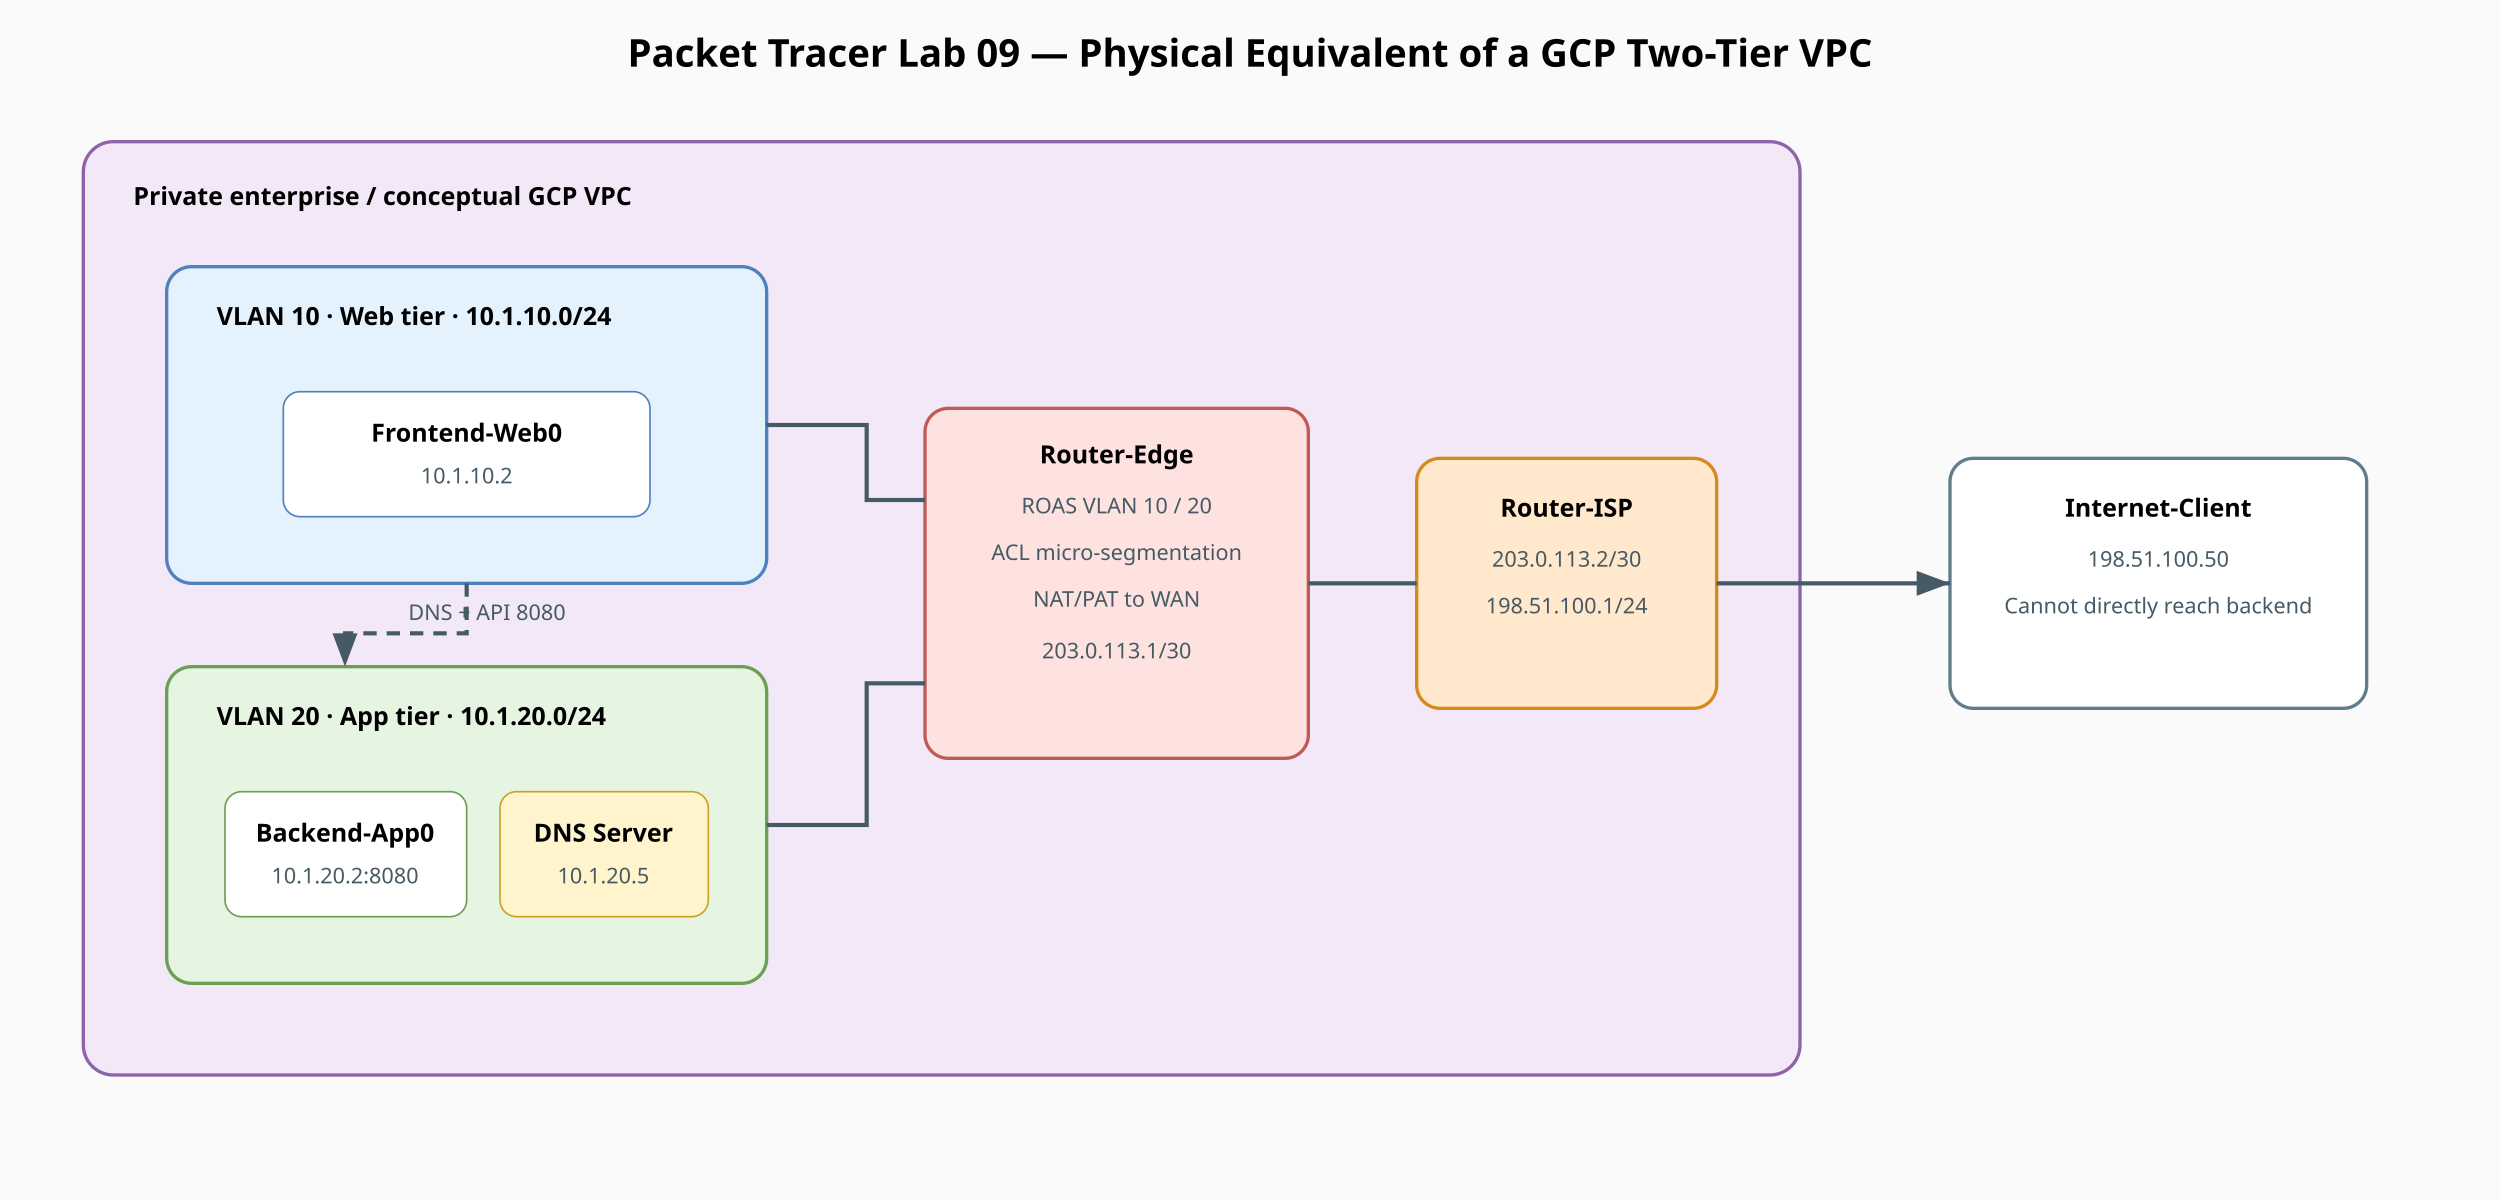
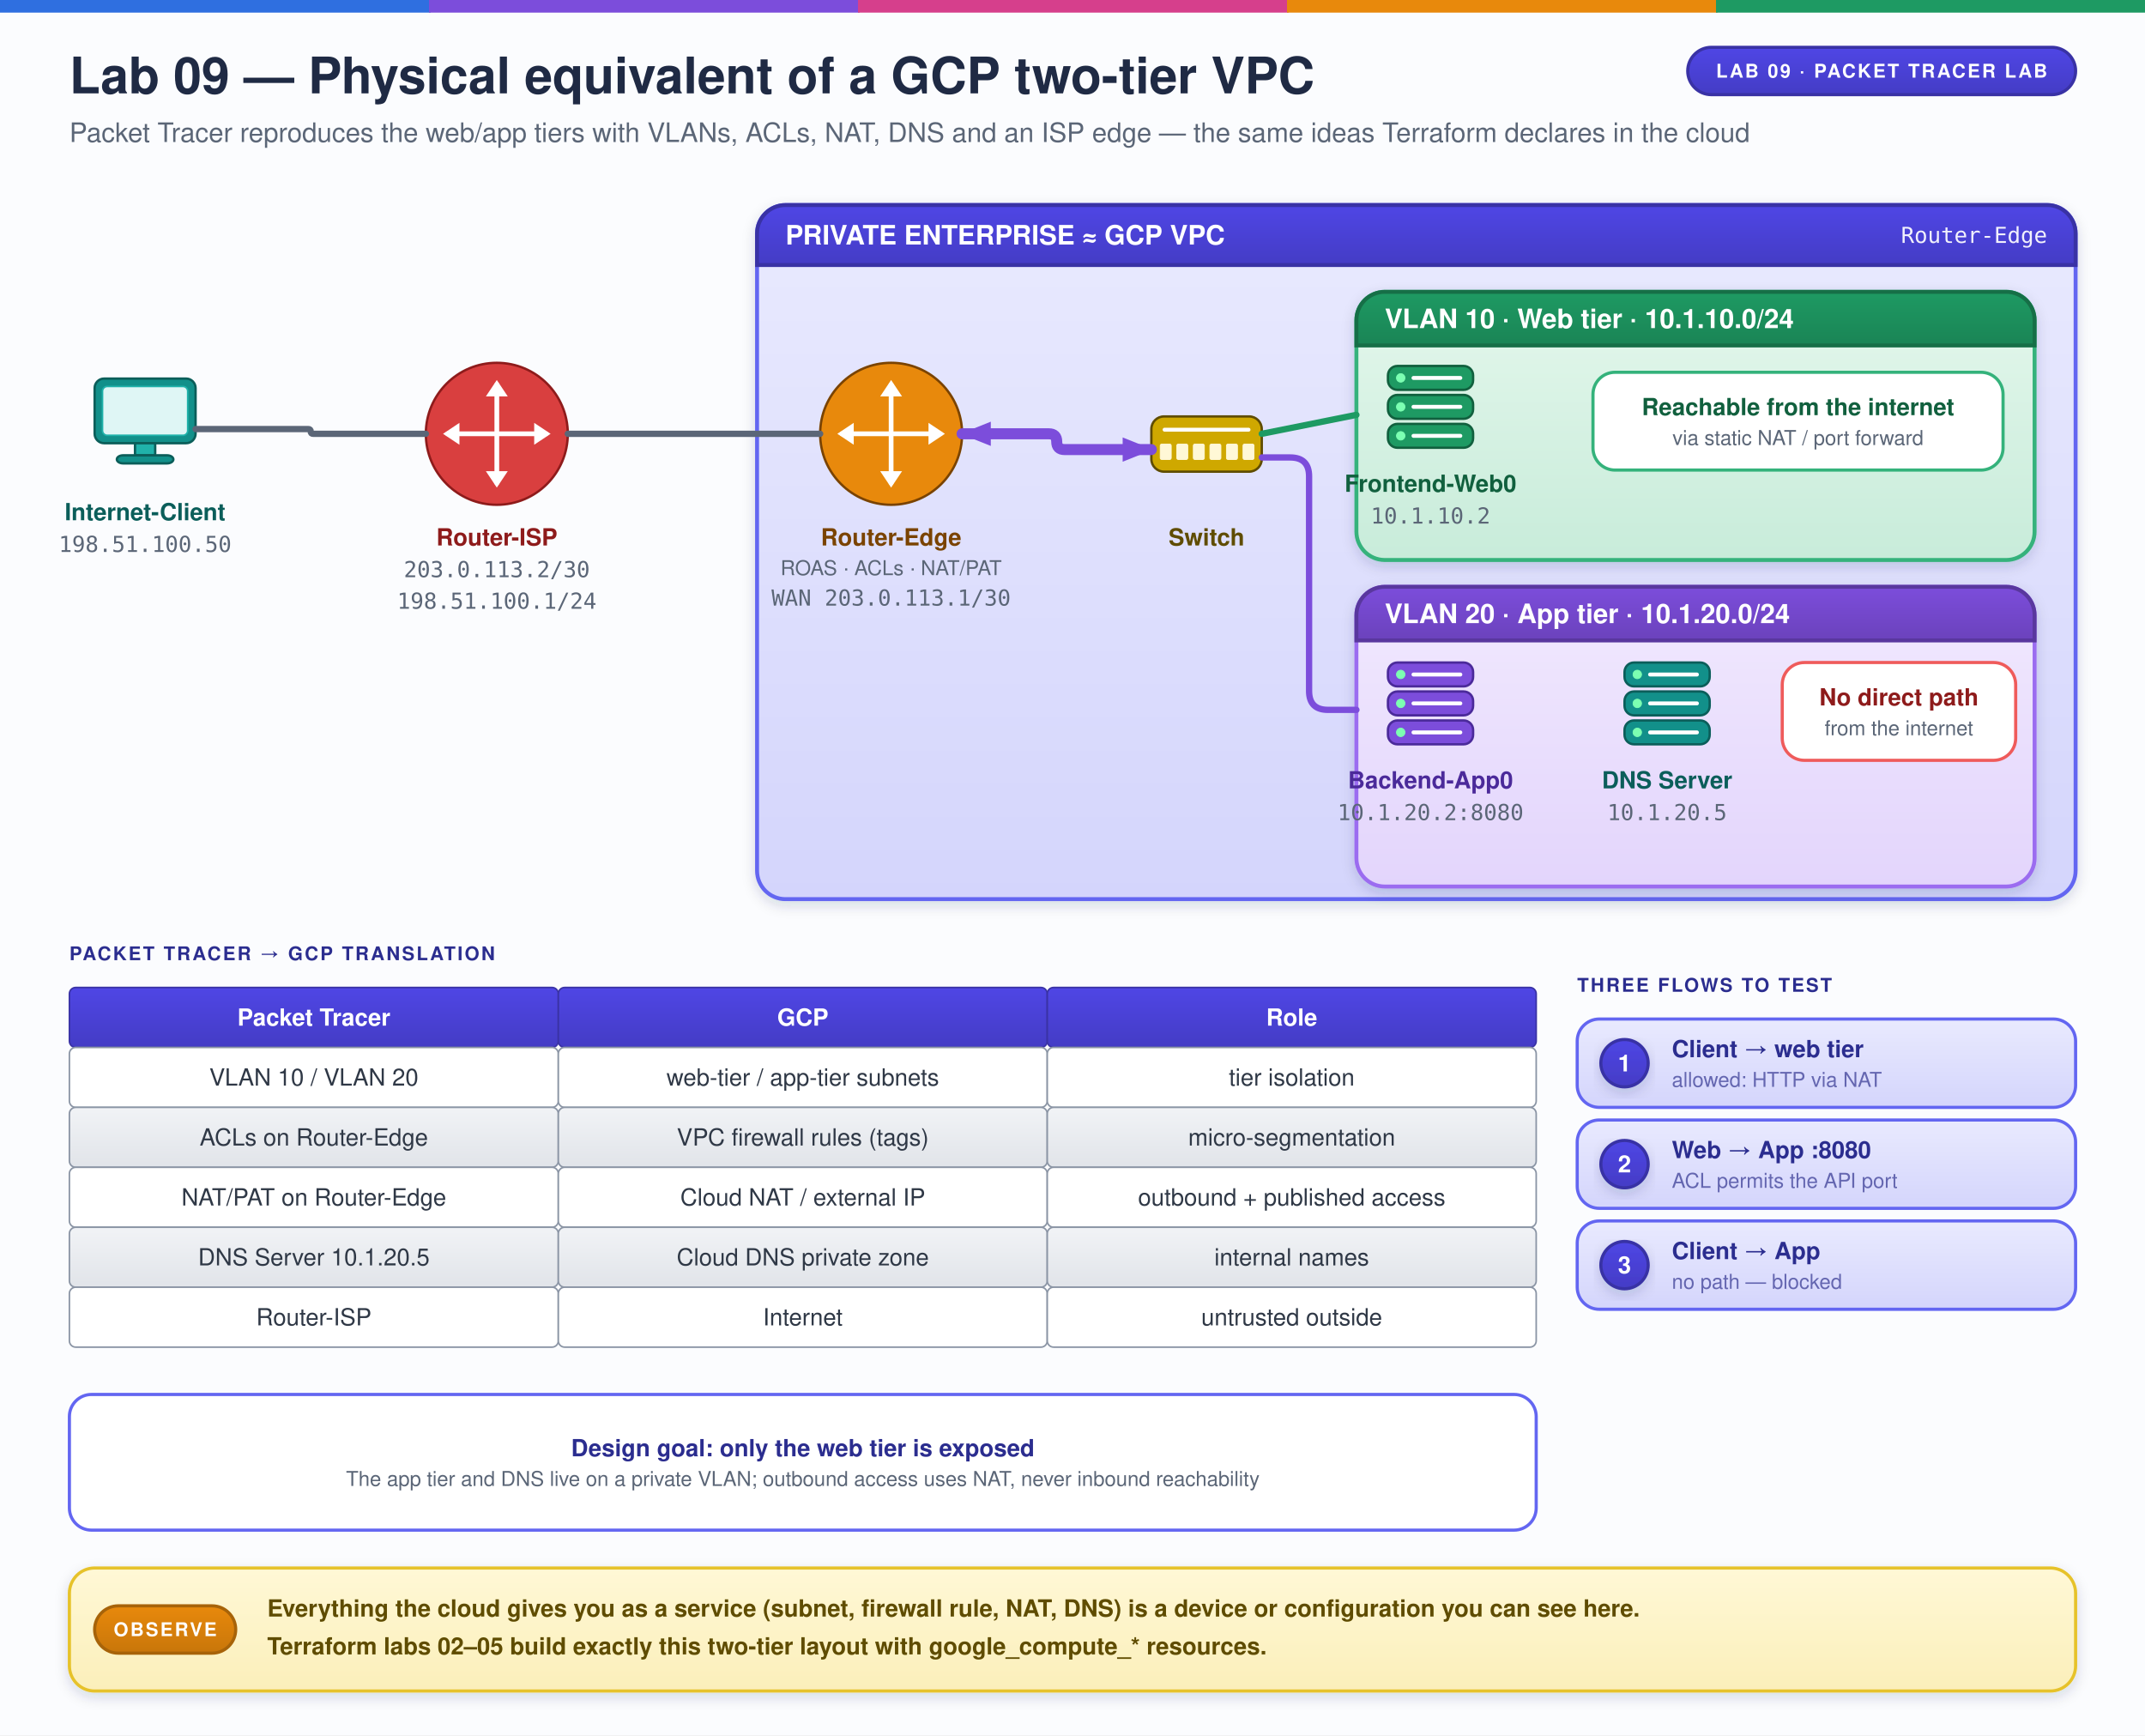
- <svg xmlns="http://www.w3.org/2000/svg" width="1500" height="720" viewBox="0 0 1500 720">
+ <svg xmlns="http://www.w3.org/2000/svg" width="1360" height="1100" viewBox="0 0 1360 1100" role="img" aria-labelledby="t d">
  <defs>
-     <marker id="a" markerWidth="9" markerHeight="9" refX="8" refY="3" orient="auto">
-       <path d="M0 0v6l8-3z" fill="#455a64" />
+     <filter id="sh" x="-15%" y="-15%" width="130%" height="140%">
+       <feDropShadow dx="0" dy="3" stdDeviation="4" flood-color="#1B2A4A" flood-opacity="0.16" />
+     </filter>
+     <linearGradient id="g0" x1="0" y1="0" x2="0" y2="1">
+       <stop offset="0" stop-color="#4F46E5" />
+       <stop offset="1" stop-color="#443CC5" />
+     </linearGradient>
+     <linearGradient id="g1" x1="0" y1="0" x2="0" y2="1">
+       <stop offset="0" stop-color="#12908A" />
+       <stop offset="1" stop-color="#12908A" />
+     </linearGradient>
+     <linearGradient id="g2" x1="0" y1="0" x2="0" y2="1">
+       <stop offset="0" stop-color="#DFF6F5" />
+       <stop offset="1" stop-color="#DFF6F5" />
+     </linearGradient>
+     <linearGradient id="g3" x1="0" y1="0" x2="0" y2="1">
+       <stop offset="0" stop-color="#20B2AA" />
+       <stop offset="1" stop-color="#20B2AA" />
+     </linearGradient>
+     <linearGradient id="g4" x1="0" y1="0" x2="0" y2="1">
+       <stop offset="0" stop-color="#D93F3F" />
+       <stop offset="1" stop-color="#D93F3F" />
+     </linearGradient>
+     <linearGradient id="g5" x1="0" y1="0" x2="0" y2="1">
+       <stop offset="0" stop-color="#E9EAFE" />
+       <stop offset="1" stop-color="#D4D5FC" />
+     </linearGradient>
+     <linearGradient id="g6" x1="0" y1="0" x2="0" y2="1">
+       <stop offset="0" stop-color="#E8890C" />
+       <stop offset="1" stop-color="#E8890C" />
+     </linearGradient>
+     <linearGradient id="g7" x1="0" y1="0" x2="0" y2="1">
+       <stop offset="0" stop-color="#CFA800" />
+       <stop offset="1" stop-color="#CFA800" />
+     </linearGradient>
+     <linearGradient id="g8" x1="0" y1="0" x2="0" y2="1">
+       <stop offset="0" stop-color="#FFF8D6" />
+       <stop offset="1" stop-color="#FFF8D6" />
+     </linearGradient>
+     <linearGradient id="g9" x1="0" y1="0" x2="0" y2="1">
+       <stop offset="0" stop-color="#E4F7EC" />
+       <stop offset="1" stop-color="#C8ECDA" />
+     </linearGradient>
+     <linearGradient id="g10" x1="0" y1="0" x2="0" y2="1">
+       <stop offset="0" stop-color="#1E9A63" />
+       <stop offset="1" stop-color="#1A8455" />
+     </linearGradient>
+     <linearGradient id="g11" x1="0" y1="0" x2="0" y2="1">
+       <stop offset="0" stop-color="#1E9A63" />
+       <stop offset="1" stop-color="#1E9A63" />
+     </linearGradient>
+     <linearGradient id="g12" x1="0" y1="0" x2="0" y2="1">
+       <stop offset="0" stop-color="#7CFFB2" />
+       <stop offset="1" stop-color="#7CFFB2" />
+     </linearGradient>
+     <linearGradient id="g13" x1="0" y1="0" x2="0" y2="1">
+       <stop offset="0" stop-color="#FFFFFF" />
+       <stop offset="1" stop-color="#FFFFFF" />
+     </linearGradient>
+     <linearGradient id="g14" x1="0" y1="0" x2="0" y2="1">
+       <stop offset="0" stop-color="#F1E9FE" />
+       <stop offset="1" stop-color="#E3D5FC" />
+     </linearGradient>
+     <linearGradient id="g15" x1="0" y1="0" x2="0" y2="1">
+       <stop offset="0" stop-color="#7C4DDB" />
+       <stop offset="1" stop-color="#6B42BC" />
+     </linearGradient>
+     <linearGradient id="g16" x1="0" y1="0" x2="0" y2="1">
+       <stop offset="0" stop-color="#7C4DDB" />
+       <stop offset="1" stop-color="#7C4DDB" />
+     </linearGradient>
+     <marker id="m0" markerWidth="19.2" markerHeight="15.4" refX="18.2" refY="7.7" orient="auto-start-reverse" markerUnits="userSpaceOnUse">
+       <path d="M0,0 L19.2,7.7 L0,15.4 z" fill="#7C4DDB" />
    </marker>
-     <style>.t{font:700 23px system-ui}.h{font:700 15px system-ui}.p{font:13px system-ui;fill:#455a64}.e{stroke:#455a64;stroke-width:2.5;fill:none;marker-end:url(#a)}.d{stroke-dasharray:8 6}</style>
+     <linearGradient id="g17" x1="0" y1="0" x2="0" y2="1">
+       <stop offset="0" stop-color="#F1F3F6" />
+       <stop offset="1" stop-color="#E1E4E9" />
+     </linearGradient>
+     <linearGradient id="g18" x1="0" y1="0" x2="0" y2="1">
+       <stop offset="0" stop-color="#FFF8D6" />
+       <stop offset="1" stop-color="#FBEFBA" />
+     </linearGradient>
+     <linearGradient id="g19" x1="0" y1="0" x2="0" y2="1">
+       <stop offset="0" stop-color="#E8890C" />
+       <stop offset="1" stop-color="#C8760A" />
+     </linearGradient>
  </defs>
-   <rect width="1500" height="720" fill="#fafafa" />
-   <text x="750" y="40" text-anchor="middle" class="t">Packet Tracer Lab 09 — Physical Equivalent of a GCP Two-Tier VPC</text>
-   <rect x="50" y="85" width="1030" height="560" rx="18" fill="#f3e8f7" stroke="#8e63a9" stroke-width="2" />
-   <text x="80" y="123" class="h">Private enterprise / conceptual GCP VPC</text>
-   <rect x="100" y="160" width="360" height="190" rx="15" fill="#e3f2fd" stroke="#4f81bd" stroke-width="2" />
-   <text x="130" y="195" class="h">VLAN 10 · Web tier · 10.1.10.0/24</text>
-   <rect x="170" y="235" width="220" height="75" rx="10" fill="#fff" stroke="#4f81bd" />
-   <text x="280" y="265" text-anchor="middle" class="h">Frontend-Web0</text>
-   <text x="280" y="290" text-anchor="middle" class="p">10.1.10.2</text>
-   <rect x="100" y="400" width="360" height="190" rx="15" fill="#e6f4e2" stroke="#6c9f54" stroke-width="2" />
-   <text x="130" y="435" class="h">VLAN 20 · App tier · 10.1.20.0/24</text>
-   <rect x="135" y="475" width="145" height="75" rx="10" fill="#fff" stroke="#6c9f54" />
-   <text x="207" y="505" text-anchor="middle" class="h">Backend-App0</text>
-   <text x="207" y="530" text-anchor="middle" class="p">10.1.20.2:8080</text>
-   <rect x="300" y="475" width="125" height="75" rx="10" fill="#fff4cc" stroke="#c9a227" />
-   <text x="362" y="505" text-anchor="middle" class="h">DNS Server</text>
-   <text x="362" y="530" text-anchor="middle" class="p">10.1.20.5</text>
-   <rect x="555" y="245" width="230" height="210" rx="14" fill="#fde2e0" stroke="#bf5b55" stroke-width="2" />
-   <text x="670" y="278" text-anchor="middle" class="h">Router-Edge</text>
-   <text x="670" y="308" text-anchor="middle" class="p">ROAS VLAN 10 / 20</text>
-   <text x="670" y="336" text-anchor="middle" class="p">ACL micro-segmentation</text>
-   <text x="670" y="364" text-anchor="middle" class="p">NAT/PAT to WAN</text>
-   <text x="670" y="395" text-anchor="middle" class="p">203.0.113.1/30</text>
-   <rect x="850" y="275" width="180" height="150" rx="14" fill="#ffe8cc" stroke="#d38b20" stroke-width="2" />
-   <text x="940" y="310" text-anchor="middle" class="h">Router-ISP</text>
-   <text x="940" y="340" text-anchor="middle" class="p">203.0.113.2/30</text>
-   <text x="940" y="368" text-anchor="middle" class="p">198.51.100.1/24</text>
-   <rect x="1170" y="275" width="250" height="150" rx="14" fill="#fff" stroke="#607d8b" stroke-width="2" />
-   <text x="1295" y="310" text-anchor="middle" class="h">Internet-Client</text>
-   <text x="1295" y="340" text-anchor="middle" class="p">198.51.100.50</text>
-   <text x="1295" y="368" text-anchor="middle" class="p">Cannot directly reach backend</text>
-   <path d="M460 255H520V300H555M460 495H520V410H555M785 350H850M1030 350H1170" class="e" />
-   <path d="M280 350V380H207V400" class="e d" />
-   <text x="245" y="372" class="p">DNS + API 8080</text>
+   <rect width="1360" height="1100" fill="#FBFCFE" />
+   <rect x="0.0" y="0" width="273.0" height="8" fill="#2F6FE0" />
+   <rect x="272.0" y="0" width="273.0" height="8" fill="#7C4DDB" />
+   <rect x="544.0" y="0" width="273.0" height="8" fill="#D63F8C" />
+   <rect x="816.0" y="0" width="273.0" height="8" fill="#E8890C" />
+   <rect x="1088.0" y="0" width="273.0" height="8" fill="#1E9A63" />
+   <text x="44" y="59.2" text-anchor="start" font-family="system-ui,-apple-system,'Segoe UI',Helvetica,Arial,sans-serif" font-size="32" font-weight="700" fill="#1F2A44">Lab 09 — Physical equivalent of a GCP two-tier VPC</text>
+   <text x="44" y="90.0" text-anchor="start" font-family="system-ui,-apple-system,'Segoe UI',Helvetica,Arial,sans-serif" font-size="17" font-weight="400" fill="#5B6677">Packet Tracer reproduces the web/app tiers with VLANs, ACLs, NAT, DNS and an ISP edge — the same ideas Terraform declares in the cloud</text>
+   <rect x="1070.08" y="30" width="245.92" height="30" rx="15.0" fill="url(#g0)" stroke="#3932A5" stroke-width="2" />
+   <text x="1193.04" y="49.2" text-anchor="middle" font-family="system-ui,-apple-system,'Segoe UI',Helvetica,Arial,sans-serif" font-size="12" font-weight="700" fill="#FFFFFF" letter-spacing="1.2">LAB 09 · PACKET TRACER LAB</text>
+   <rect x="60" y="240" width="64" height="40.96" rx="6" fill="url(#g1)" stroke="#0B5E5A" stroke-width="1.5" />
+   <rect x="65" y="245" width="54" height="30.96" rx="3" fill="url(#g2)" stroke="#20B2AA" stroke-width="1" />
+   <rect x="85.6" y="280.96" width="12.8" height="7.68" rx="1" fill="url(#g3)" stroke="#0B5E5A" stroke-width="1.5" />
+   <rect x="74.08" y="288.64" width="35.84" height="5.12" rx="4" fill="url(#g1)" stroke="#0B5E5A" stroke-width="1.5" />
+   <text x="92.0" y="329.8" text-anchor="middle" font-family="system-ui,-apple-system,'Segoe UI',Helvetica,Arial,sans-serif" font-size="15" font-weight="700" fill="#0B5E5A">Internet-Client</text>
+   <text x="92.0" y="349.9" text-anchor="middle" font-family="ui-monospace,SFMono-Regular,Menlo,Consolas,monospace" font-size="14" font-weight="500" fill="#5B6677">198.51.100.50</text>
+   <ellipse cx="315.0" cy="275.0" rx="45.0" ry="45.0" fill="url(#g4)" stroke="#8E1B1B" stroke-width="1.5" />
+   <path d="M283.8,275.0 L346.2,275.0" fill="none" stroke="#FFFFFF" stroke-width="3" stroke-linecap="round" stroke-linejoin="round" />
+   <path d="M315.0,243.8 L315.0,306.2" fill="none" stroke="#FFFFFF" stroke-width="3" stroke-linecap="round" stroke-linejoin="round" />
+   <polygon points="348.2,275.0 339.2,269.0 339.2,281.0" fill="#FFFFFF" stroke="#FFFFFF" />
+   <polygon points="281.8,275.0 290.8,281.0 290.8,269.0" fill="#FFFFFF" stroke="#FFFFFF" />
+   <polygon points="315.0,241.8 321.0,250.8 309.0,250.8" fill="#FFFFFF" stroke="#FFFFFF" />
+   <polygon points="315.0,308.2 309.0,299.2 321.0,299.2" fill="#FFFFFF" stroke="#FFFFFF" />
+   <text x="315.0" y="345.8" text-anchor="middle" font-family="system-ui,-apple-system,'Segoe UI',Helvetica,Arial,sans-serif" font-size="15" font-weight="700" fill="#8E1B1B">Router-ISP</text>
+   <text x="315.0" y="365.9" text-anchor="middle" font-family="ui-monospace,SFMono-Regular,Menlo,Consolas,monospace" font-size="14" font-weight="500" fill="#5B6677">203.0.113.2/30</text>
+   <text x="315.0" y="385.9" text-anchor="middle" font-family="ui-monospace,SFMono-Regular,Menlo,Consolas,monospace" font-size="14" font-weight="500" fill="#5B6677">198.51.100.1/24</text>
+   <rect x="480" y="130" width="836" height="440" rx="18" fill="url(#g5)" stroke="#6366F1" stroke-width="2.5" filter="url(#sh)" />
+   <path d="M480,168 V148 a18,18 0 0 1 18,-18 H1298 a18,18 0 0 1 18,18 V168 z" fill="url(#g0)" stroke="#3932A5" stroke-width="2.5" />
+   <text x="498" y="155.0" font-family="system-ui,-apple-system,'Segoe UI',Helvetica,Arial,sans-serif" font-size="17" font-weight="700" fill="#FFFFFF">PRIVATE ENTERPRISE ≈ GCP VPC</text>
+   <text x="1298" y="154.0" text-anchor="end" font-family="ui-monospace,SFMono-Regular,Menlo,Consolas,monospace" font-size="14" fill="#FFFFFF" opacity=".92">Router-Edge</text>
+   <ellipse cx="565.0" cy="275.0" rx="45.0" ry="45.0" fill="url(#g6)" stroke="#7A4300" stroke-width="1.5" />
+   <path d="M533.8,275.0 L596.2,275.0" fill="none" stroke="#FFFFFF" stroke-width="3" stroke-linecap="round" stroke-linejoin="round" />
+   <path d="M565.0,243.8 L565.0,306.2" fill="none" stroke="#FFFFFF" stroke-width="3" stroke-linecap="round" stroke-linejoin="round" />
+   <polygon points="598.2,275.0 589.2,269.0 589.2,281.0" fill="#FFFFFF" stroke="#FFFFFF" />
+   <polygon points="531.8,275.0 540.8,281.0 540.8,269.0" fill="#FFFFFF" stroke="#FFFFFF" />
+   <polygon points="565.0,241.8 571.0,250.8 559.0,250.8" fill="#FFFFFF" stroke="#FFFFFF" />
+   <polygon points="565.0,308.2 559.0,299.2 571.0,299.2" fill="#FFFFFF" stroke="#FFFFFF" />
+   <text x="565.0" y="345.8" text-anchor="middle" font-family="system-ui,-apple-system,'Segoe UI',Helvetica,Arial,sans-serif" font-size="15" font-weight="700" fill="#7A4300">Router-Edge</text>
+   <text x="565.0" y="364.6" text-anchor="middle" font-family="system-ui,-apple-system,'Segoe UI',Helvetica,Arial,sans-serif" font-size="13" font-weight="400" fill="#5B6677">ROAS · ACLs · NAT/PAT</text>
+   <text x="565.0" y="383.9" text-anchor="middle" font-family="ui-monospace,SFMono-Regular,Menlo,Consolas,monospace" font-size="14" font-weight="500" fill="#5B6677">WAN 203.0.113.1/30</text>
+   <rect x="730" y="264.0" width="70" height="35.0" rx="8" fill="url(#g7)" stroke="#5F4C00" stroke-width="1.5" />
+   <rect x="735.6" y="281.5" width="7.0" height="9.8" rx="1" fill="url(#g8)" stroke="#FFF8D6" stroke-width="0.5" />
+   <rect x="746.1" y="281.5" width="7.0" height="9.8" rx="1" fill="url(#g8)" stroke="#FFF8D6" stroke-width="0.5" />
+   <rect x="756.6" y="281.5" width="7.0" height="9.8" rx="1" fill="url(#g8)" stroke="#FFF8D6" stroke-width="0.5" />
+   <rect x="767.1" y="281.5" width="7.0" height="9.8" rx="1" fill="url(#g8)" stroke="#FFF8D6" stroke-width="0.5" />
+   <rect x="777.6" y="281.5" width="7.0" height="9.8" rx="1" fill="url(#g8)" stroke="#FFF8D6" stroke-width="0.5" />
+   <rect x="788.1" y="281.5" width="7.0" height="9.8" rx="1" fill="url(#g8)" stroke="#FFF8D6" stroke-width="0.5" />
+   <path d="M738.4,272.4 L791.6,272.4" fill="none" stroke="#FFFFFF" stroke-width="2.5" stroke-linecap="round" stroke-linejoin="round" />
+   <text x="765.0" y="345.8" text-anchor="middle" font-family="system-ui,-apple-system,'Segoe UI',Helvetica,Arial,sans-serif" font-size="15" font-weight="700" fill="#5F4C00">Switch</text>
+   <rect x="860" y="185" width="430" height="170" rx="18" fill="url(#g9)" stroke="#34B27B" stroke-width="2.5" filter="url(#sh)" />
+   <path d="M860,219 V203 a18,18 0 0 1 18,-18 H1272 a18,18 0 0 1 18,18 V219 z" fill="url(#g10)" stroke="#166F47" stroke-width="2.5" />
+   <text x="878" y="208.0" font-family="system-ui,-apple-system,'Segoe UI',Helvetica,Arial,sans-serif" font-size="17" font-weight="700" fill="#FFFFFF">VLAN 10 · Web tier · 10.1.10.0/24</text>
+   <rect x="880" y="232.0" width="54" height="15.12" rx="6" fill="url(#g11)" stroke="#11603E" stroke-width="1.5" />
+   <ellipse cx="888.1" cy="239.56" rx="2.7" ry="2.7" fill="url(#g12)" stroke="#7CFFB2" stroke-width="0.5" />
+   <path d="M896.2,239.6 L925.9,239.6" fill="none" stroke="#FFFFFF" stroke-width="2.5" stroke-linecap="round" stroke-linejoin="round" />
+   <rect x="880" y="250.36" width="54" height="15.12" rx="6" fill="url(#g11)" stroke="#11603E" stroke-width="1.5" />
+   <ellipse cx="888.1" cy="257.92" rx="2.7" ry="2.7" fill="url(#g12)" stroke="#7CFFB2" stroke-width="0.5" />
+   <path d="M896.2,257.9 L925.9,257.9" fill="none" stroke="#FFFFFF" stroke-width="2.5" stroke-linecap="round" stroke-linejoin="round" />
+   <rect x="880" y="268.72" width="54" height="15.12" rx="6" fill="url(#g11)" stroke="#11603E" stroke-width="1.5" />
+   <ellipse cx="888.1" cy="276.28" rx="2.7" ry="2.7" fill="url(#g12)" stroke="#7CFFB2" stroke-width="0.5" />
+   <path d="M896.2,276.3 L925.9,276.3" fill="none" stroke="#FFFFFF" stroke-width="2.5" stroke-linecap="round" stroke-linejoin="round" />
+   <text x="907.0" y="311.8" text-anchor="middle" font-family="system-ui,-apple-system,'Segoe UI',Helvetica,Arial,sans-serif" font-size="15" font-weight="700" fill="#11603E">Frontend-Web0</text>
+   <text x="907.0" y="331.9" text-anchor="middle" font-family="ui-monospace,SFMono-Regular,Menlo,Consolas,monospace" font-size="14" font-weight="500" fill="#5B6677">10.1.10.2</text>
+   <rect x="1010" y="236" width="260" height="62" rx="14" fill="url(#g13)" stroke="#34B27B" stroke-width="2" />
+   <text x="1140.0" y="263.2" text-anchor="middle" font-family="system-ui,-apple-system,'Segoe UI',Helvetica,Arial,sans-serif" font-size="15" font-weight="700" fill="#11603E">Reachable from the internet</text>
+   <text x="1140.0" y="282.1" text-anchor="middle" font-family="system-ui,-apple-system,'Segoe UI',Helvetica,Arial,sans-serif" font-size="13" font-weight="400" fill="#5B6677">via static NAT / port forward</text>
+   <rect x="860" y="372" width="430" height="190" rx="18" fill="url(#g14)" stroke="#9B6CF0" stroke-width="2.5" filter="url(#sh)" />
+   <path d="M860,406 V390 a18,18 0 0 1 18,-18 H1272 a18,18 0 0 1 18,18 V406 z" fill="url(#g15)" stroke="#59379E" stroke-width="2.5" />
+   <text x="878" y="395.0" font-family="system-ui,-apple-system,'Segoe UI',Helvetica,Arial,sans-serif" font-size="17" font-weight="700" fill="#FFFFFF">VLAN 20 · App tier · 10.1.20.0/24</text>
+   <rect x="880" y="420.0" width="54" height="15.12" rx="6" fill="url(#g16)" stroke="#4B2A9A" stroke-width="1.5" />
+   <ellipse cx="888.1" cy="427.56" rx="2.7" ry="2.7" fill="url(#g12)" stroke="#7CFFB2" stroke-width="0.5" />
+   <path d="M896.2,427.6 L925.9,427.6" fill="none" stroke="#FFFFFF" stroke-width="2.5" stroke-linecap="round" stroke-linejoin="round" />
+   <rect x="880" y="438.36" width="54" height="15.12" rx="6" fill="url(#g16)" stroke="#4B2A9A" stroke-width="1.5" />
+   <ellipse cx="888.1" cy="445.92" rx="2.7" ry="2.7" fill="url(#g12)" stroke="#7CFFB2" stroke-width="0.5" />
+   <path d="M896.2,445.9 L925.9,445.9" fill="none" stroke="#FFFFFF" stroke-width="2.5" stroke-linecap="round" stroke-linejoin="round" />
+   <rect x="880" y="456.72" width="54" height="15.12" rx="6" fill="url(#g16)" stroke="#4B2A9A" stroke-width="1.5" />
+   <ellipse cx="888.1" cy="464.28" rx="2.7" ry="2.7" fill="url(#g12)" stroke="#7CFFB2" stroke-width="0.5" />
+   <path d="M896.2,464.3 L925.9,464.3" fill="none" stroke="#FFFFFF" stroke-width="2.5" stroke-linecap="round" stroke-linejoin="round" />
+   <text x="907.0" y="499.8" text-anchor="middle" font-family="system-ui,-apple-system,'Segoe UI',Helvetica,Arial,sans-serif" font-size="15" font-weight="700" fill="#4B2A9A">Backend-App0</text>
+   <text x="907.0" y="519.9" text-anchor="middle" font-family="ui-monospace,SFMono-Regular,Menlo,Consolas,monospace" font-size="14" font-weight="500" fill="#5B6677">10.1.20.2:8080</text>
+   <rect x="1030" y="420.0" width="54" height="15.12" rx="6" fill="url(#g1)" stroke="#0B5E5A" stroke-width="1.5" />
+   <ellipse cx="1038.1" cy="427.56" rx="2.7" ry="2.7" fill="url(#g12)" stroke="#7CFFB2" stroke-width="0.5" />
+   <path d="M1046.2,427.6 L1075.9,427.6" fill="none" stroke="#FFFFFF" stroke-width="2.5" stroke-linecap="round" stroke-linejoin="round" />
+   <rect x="1030" y="438.36" width="54" height="15.12" rx="6" fill="url(#g1)" stroke="#0B5E5A" stroke-width="1.5" />
+   <ellipse cx="1038.1" cy="445.92" rx="2.7" ry="2.7" fill="url(#g12)" stroke="#7CFFB2" stroke-width="0.5" />
+   <path d="M1046.2,445.9 L1075.9,445.9" fill="none" stroke="#FFFFFF" stroke-width="2.5" stroke-linecap="round" stroke-linejoin="round" />
+   <rect x="1030" y="456.72" width="54" height="15.12" rx="6" fill="url(#g1)" stroke="#0B5E5A" stroke-width="1.5" />
+   <ellipse cx="1038.1" cy="464.28" rx="2.7" ry="2.7" fill="url(#g12)" stroke="#7CFFB2" stroke-width="0.5" />
+   <path d="M1046.2,464.3 L1075.9,464.3" fill="none" stroke="#FFFFFF" stroke-width="2.5" stroke-linecap="round" stroke-linejoin="round" />
+   <text x="1057.0" y="499.8" text-anchor="middle" font-family="system-ui,-apple-system,'Segoe UI',Helvetica,Arial,sans-serif" font-size="15" font-weight="700" fill="#0B5E5A">DNS Server</text>
+   <text x="1057.0" y="519.9" text-anchor="middle" font-family="ui-monospace,SFMono-Regular,Menlo,Consolas,monospace" font-size="14" font-weight="500" fill="#5B6677">10.1.20.5</text>
+   <rect x="1130" y="420" width="148" height="62" rx="14" fill="url(#g13)" stroke="#EF5B5B" stroke-width="2" />
+   <text x="1204.0" y="447.2" text-anchor="middle" font-family="system-ui,-apple-system,'Segoe UI',Helvetica,Arial,sans-serif" font-size="15" font-weight="700" fill="#8E1B1B">No direct path</text>
+   <text x="1204.0" y="466.1" text-anchor="middle" font-family="system-ui,-apple-system,'Segoe UI',Helvetica,Arial,sans-serif" font-size="13" font-weight="400" fill="#5B6677">from the internet</text>
+   <path d="M124.0,272.0 L195.5,272.0 Q197.0,272.0 197.0,273.5 L197.0,273.5 Q197.0,275.0 198.5,275.0 L270.0,275.0" fill="none" stroke="#5B6677" stroke-width="4" stroke-linecap="round" stroke-linejoin="round" />
+   <path d="M360.0,275.0 L520.0,275.0" fill="none" stroke="#5B6677" stroke-width="4" stroke-linecap="round" stroke-linejoin="round" />
+   <path d="M610.0,275.0 L665.0,275.0 Q670.0,275.0 670.0,280.0 L670.0,280.0 Q670.0,285.0 675.0,285.0 L730.0,285.0" fill="none" stroke="#7C4DDB" stroke-width="7" stroke-linecap="round" stroke-linejoin="round" marker-end="url(#m0)" marker-start="url(#m0)" />
+   <path d="M800.0,275.0 L860.0,263.0" fill="none" stroke="#1E9A63" stroke-width="4" stroke-linecap="round" stroke-linejoin="round" />
+   <path d="M800.0,290.0 L818.0,290.0 Q830.0,290.0 830.0,302.0 L830.0,438.0 Q830.0,450.0 842.0,450.0 L860.0,450.0" fill="none" stroke="#7C4DDB" stroke-width="4" stroke-linecap="round" stroke-linejoin="round" />
+   <text x="44" y="608.7" text-anchor="start" font-family="system-ui,-apple-system,'Segoe UI',Helvetica,Arial,sans-serif" font-size="12" font-weight="700" fill="#2B2D8F" letter-spacing="1.2">PACKET TRACER → GCP TRANSLATION</text>
+   <rect x="44" y="626" width="310" height="38" rx="4" fill="url(#g0)" stroke="#3932A5" stroke-width="1" />
+   <text x="199.0" y="650.2" text-anchor="middle" font-family="system-ui,-apple-system,'Segoe UI',Helvetica,Arial,sans-serif" font-size="15" font-weight="700" fill="#FFFFFF">Packet Tracer</text>
+   <rect x="354" y="626" width="310" height="38" rx="4" fill="url(#g0)" stroke="#3932A5" stroke-width="1" />
+   <text x="509.0" y="650.2" text-anchor="middle" font-family="system-ui,-apple-system,'Segoe UI',Helvetica,Arial,sans-serif" font-size="15" font-weight="700" fill="#FFFFFF">GCP</text>
+   <rect x="664" y="626" width="310" height="38" rx="4" fill="url(#g0)" stroke="#3932A5" stroke-width="1" />
+   <text x="819.0" y="650.2" text-anchor="middle" font-family="system-ui,-apple-system,'Segoe UI',Helvetica,Arial,sans-serif" font-size="15" font-weight="700" fill="#FFFFFF">Role</text>
+   <rect x="44" y="664" width="310" height="38" rx="4" fill="url(#g13)" stroke="#8B95A5" stroke-width="1" />
+   <text x="199.0" y="688.2" text-anchor="middle" font-family="system-ui,-apple-system,'Segoe UI',Helvetica,Arial,sans-serif" font-size="15" font-weight="400" fill="#2F3846">VLAN 10 / VLAN 20</text>
+   <rect x="354" y="664" width="310" height="38" rx="4" fill="url(#g13)" stroke="#8B95A5" stroke-width="1" />
+   <text x="509.0" y="688.2" text-anchor="middle" font-family="system-ui,-apple-system,'Segoe UI',Helvetica,Arial,sans-serif" font-size="15" font-weight="400" fill="#2F3846">web-tier / app-tier subnets</text>
+   <rect x="664" y="664" width="310" height="38" rx="4" fill="url(#g13)" stroke="#8B95A5" stroke-width="1" />
+   <text x="819.0" y="688.2" text-anchor="middle" font-family="system-ui,-apple-system,'Segoe UI',Helvetica,Arial,sans-serif" font-size="15" font-weight="400" fill="#2F3846">tier isolation</text>
+   <rect x="44" y="702" width="310" height="38" rx="4" fill="url(#g17)" stroke="#8B95A5" stroke-width="1" />
+   <text x="199.0" y="726.2" text-anchor="middle" font-family="system-ui,-apple-system,'Segoe UI',Helvetica,Arial,sans-serif" font-size="15" font-weight="400" fill="#2F3846">ACLs on Router-Edge</text>
+   <rect x="354" y="702" width="310" height="38" rx="4" fill="url(#g17)" stroke="#8B95A5" stroke-width="1" />
+   <text x="509.0" y="726.2" text-anchor="middle" font-family="system-ui,-apple-system,'Segoe UI',Helvetica,Arial,sans-serif" font-size="15" font-weight="400" fill="#2F3846">VPC firewall rules (tags)</text>
+   <rect x="664" y="702" width="310" height="38" rx="4" fill="url(#g17)" stroke="#8B95A5" stroke-width="1" />
+   <text x="819.0" y="726.2" text-anchor="middle" font-family="system-ui,-apple-system,'Segoe UI',Helvetica,Arial,sans-serif" font-size="15" font-weight="400" fill="#2F3846">micro-segmentation</text>
+   <rect x="44" y="740" width="310" height="38" rx="4" fill="url(#g13)" stroke="#8B95A5" stroke-width="1" />
+   <text x="199.0" y="764.2" text-anchor="middle" font-family="system-ui,-apple-system,'Segoe UI',Helvetica,Arial,sans-serif" font-size="15" font-weight="400" fill="#2F3846">NAT/PAT on Router-Edge</text>
+   <rect x="354" y="740" width="310" height="38" rx="4" fill="url(#g13)" stroke="#8B95A5" stroke-width="1" />
+   <text x="509.0" y="764.2" text-anchor="middle" font-family="system-ui,-apple-system,'Segoe UI',Helvetica,Arial,sans-serif" font-size="15" font-weight="400" fill="#2F3846">Cloud NAT / external IP</text>
+   <rect x="664" y="740" width="310" height="38" rx="4" fill="url(#g13)" stroke="#8B95A5" stroke-width="1" />
+   <text x="819.0" y="764.2" text-anchor="middle" font-family="system-ui,-apple-system,'Segoe UI',Helvetica,Arial,sans-serif" font-size="15" font-weight="400" fill="#2F3846">outbound + published access</text>
+   <rect x="44" y="778" width="310" height="38" rx="4" fill="url(#g17)" stroke="#8B95A5" stroke-width="1" />
+   <text x="199.0" y="802.2" text-anchor="middle" font-family="system-ui,-apple-system,'Segoe UI',Helvetica,Arial,sans-serif" font-size="15" font-weight="400" fill="#2F3846">DNS Server 10.1.20.5</text>
+   <rect x="354" y="778" width="310" height="38" rx="4" fill="url(#g17)" stroke="#8B95A5" stroke-width="1" />
+   <text x="509.0" y="802.2" text-anchor="middle" font-family="system-ui,-apple-system,'Segoe UI',Helvetica,Arial,sans-serif" font-size="15" font-weight="400" fill="#2F3846">Cloud DNS private zone</text>
+   <rect x="664" y="778" width="310" height="38" rx="4" fill="url(#g17)" stroke="#8B95A5" stroke-width="1" />
+   <text x="819.0" y="802.2" text-anchor="middle" font-family="system-ui,-apple-system,'Segoe UI',Helvetica,Arial,sans-serif" font-size="15" font-weight="400" fill="#2F3846">internal names</text>
+   <rect x="44" y="816" width="310" height="38" rx="4" fill="url(#g13)" stroke="#8B95A5" stroke-width="1" />
+   <text x="199.0" y="840.2" text-anchor="middle" font-family="system-ui,-apple-system,'Segoe UI',Helvetica,Arial,sans-serif" font-size="15" font-weight="400" fill="#2F3846">Router-ISP</text>
+   <rect x="354" y="816" width="310" height="38" rx="4" fill="url(#g13)" stroke="#8B95A5" stroke-width="1" />
+   <text x="509.0" y="840.2" text-anchor="middle" font-family="system-ui,-apple-system,'Segoe UI',Helvetica,Arial,sans-serif" font-size="15" font-weight="400" fill="#2F3846">Internet</text>
+   <rect x="664" y="816" width="310" height="38" rx="4" fill="url(#g13)" stroke="#8B95A5" stroke-width="1" />
+   <text x="819.0" y="840.2" text-anchor="middle" font-family="system-ui,-apple-system,'Segoe UI',Helvetica,Arial,sans-serif" font-size="15" font-weight="400" fill="#2F3846">untrusted outside</text>
+   <text x="1000" y="628.7" text-anchor="start" font-family="system-ui,-apple-system,'Segoe UI',Helvetica,Arial,sans-serif" font-size="12" font-weight="700" fill="#2B2D8F" letter-spacing="1.2">THREE FLOWS TO TEST</text>
+   <rect x="1000" y="646" width="316" height="56" rx="14" fill="url(#g5)" stroke="#6366F1" stroke-width="2" />
+   <text x="1060" y="670.2" text-anchor="start" font-family="system-ui,-apple-system,'Segoe UI',Helvetica,Arial,sans-serif" font-size="15" font-weight="700" fill="#2B2D8F">Client → web tier</text>
+   <text x="1060" y="689.0" text-anchor="start" font-family="system-ui,-apple-system,'Segoe UI',Helvetica,Arial,sans-serif" font-size="13" font-weight="400" fill="#6466B0">allowed: HTTP via NAT</text>
+   <ellipse cx="1030.0" cy="674.0" rx="15.0" ry="15.0" fill="url(#g0)" stroke="#3932A5" stroke-width="2" filter="url(#sh)" />
+   <text x="1030.0" y="679.2" text-anchor="middle" font-family="system-ui,-apple-system,'Segoe UI',Helvetica,Arial,sans-serif" font-size="15" font-weight="700" fill="#FFFFFF">1</text>
+   <rect x="1000" y="710" width="316" height="56" rx="14" fill="url(#g5)" stroke="#6366F1" stroke-width="2" />
+   <text x="1060" y="734.2" text-anchor="start" font-family="system-ui,-apple-system,'Segoe UI',Helvetica,Arial,sans-serif" font-size="15" font-weight="700" fill="#2B2D8F">Web → App :8080</text>
+   <text x="1060" y="753.0" text-anchor="start" font-family="system-ui,-apple-system,'Segoe UI',Helvetica,Arial,sans-serif" font-size="13" font-weight="400" fill="#6466B0">ACL permits the API port</text>
+   <ellipse cx="1030.0" cy="738.0" rx="15.0" ry="15.0" fill="url(#g0)" stroke="#3932A5" stroke-width="2" filter="url(#sh)" />
+   <text x="1030.0" y="743.2" text-anchor="middle" font-family="system-ui,-apple-system,'Segoe UI',Helvetica,Arial,sans-serif" font-size="15" font-weight="700" fill="#FFFFFF">2</text>
+   <rect x="1000" y="774" width="316" height="56" rx="14" fill="url(#g5)" stroke="#6366F1" stroke-width="2" />
+   <text x="1060" y="798.2" text-anchor="start" font-family="system-ui,-apple-system,'Segoe UI',Helvetica,Arial,sans-serif" font-size="15" font-weight="700" fill="#2B2D8F">Client → App</text>
+   <text x="1060" y="817.0" text-anchor="start" font-family="system-ui,-apple-system,'Segoe UI',Helvetica,Arial,sans-serif" font-size="13" font-weight="400" fill="#6466B0">no path — blocked</text>
+   <ellipse cx="1030.0" cy="802.0" rx="15.0" ry="15.0" fill="url(#g0)" stroke="#3932A5" stroke-width="2" filter="url(#sh)" />
+   <text x="1030.0" y="807.2" text-anchor="middle" font-family="system-ui,-apple-system,'Segoe UI',Helvetica,Arial,sans-serif" font-size="15" font-weight="700" fill="#FFFFFF">3</text>
+   <rect x="44" y="884" width="930" height="86" rx="14" fill="url(#g13)" stroke="#6366F1" stroke-width="2" />
+   <text x="509.0" y="923.2" text-anchor="middle" font-family="system-ui,-apple-system,'Segoe UI',Helvetica,Arial,sans-serif" font-size="15" font-weight="700" fill="#2B2D8F">Design goal: only the web tier is exposed</text>
+   <text x="509.0" y="942.0" text-anchor="middle" font-family="system-ui,-apple-system,'Segoe UI',Helvetica,Arial,sans-serif" font-size="13" font-weight="400" fill="#5B6677">The app tier and DNS live on a private VLAN; outbound access uses NAT, never inbound reachability</text>
+   <rect x="44" y="994" width="1272" height="78" rx="16" fill="url(#g18)" stroke="#E6C229" stroke-width="2" filter="url(#sh)" />
+   <rect x="60" y="1018.0" width="89.44" height="30" rx="15.0" fill="url(#g19)" stroke="#A76309" stroke-width="2" />
+   <text x="104.72" y="1037.2" text-anchor="middle" font-family="system-ui,-apple-system,'Segoe UI',Helvetica,Arial,sans-serif" font-size="12" font-weight="700" fill="#FFFFFF" letter-spacing="1.2">OBSERVE</text>
+   <text x="169.44" y="1024.8" text-anchor="start" font-family="system-ui,-apple-system,'Segoe UI',Helvetica,Arial,sans-serif" font-size="15" font-weight="700" fill="#5F4C00">Everything the cloud gives you as a service (subnet, firewall rule, NAT, DNS) is a device or configuration you can see here.</text>
+   <text x="169.44" y="1048.8" text-anchor="start" font-family="system-ui,-apple-system,'Segoe UI',Helvetica,Arial,sans-serif" font-size="15" font-weight="700" fill="#5F4C00">Terraform labs 02–05 build exactly this two-tier layout with google_compute_* resources.</text>
</svg>
